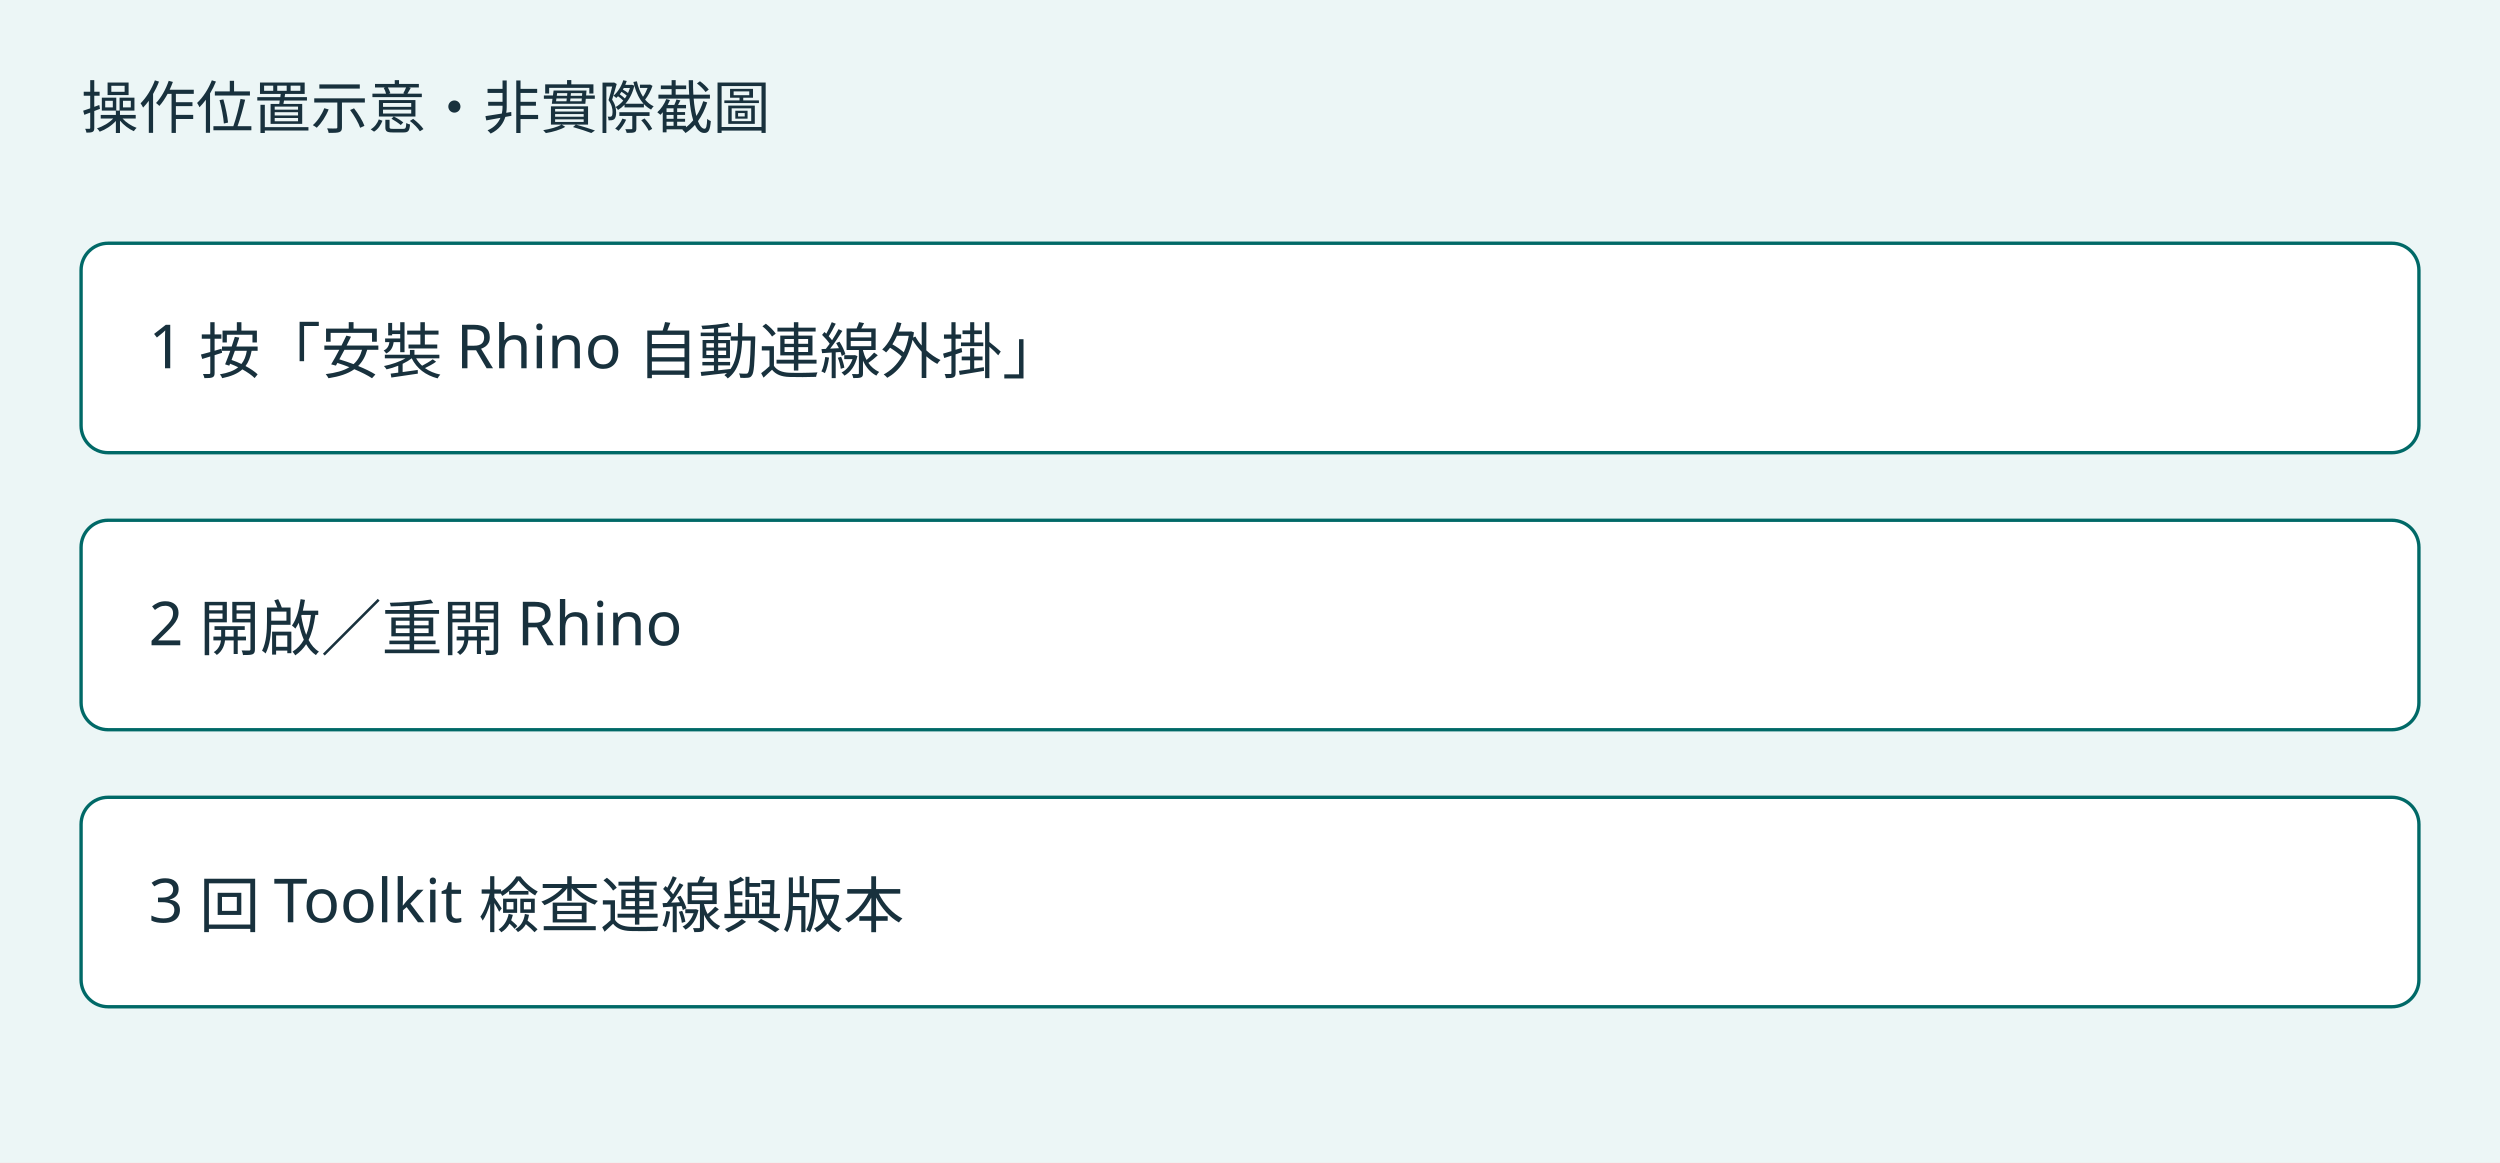
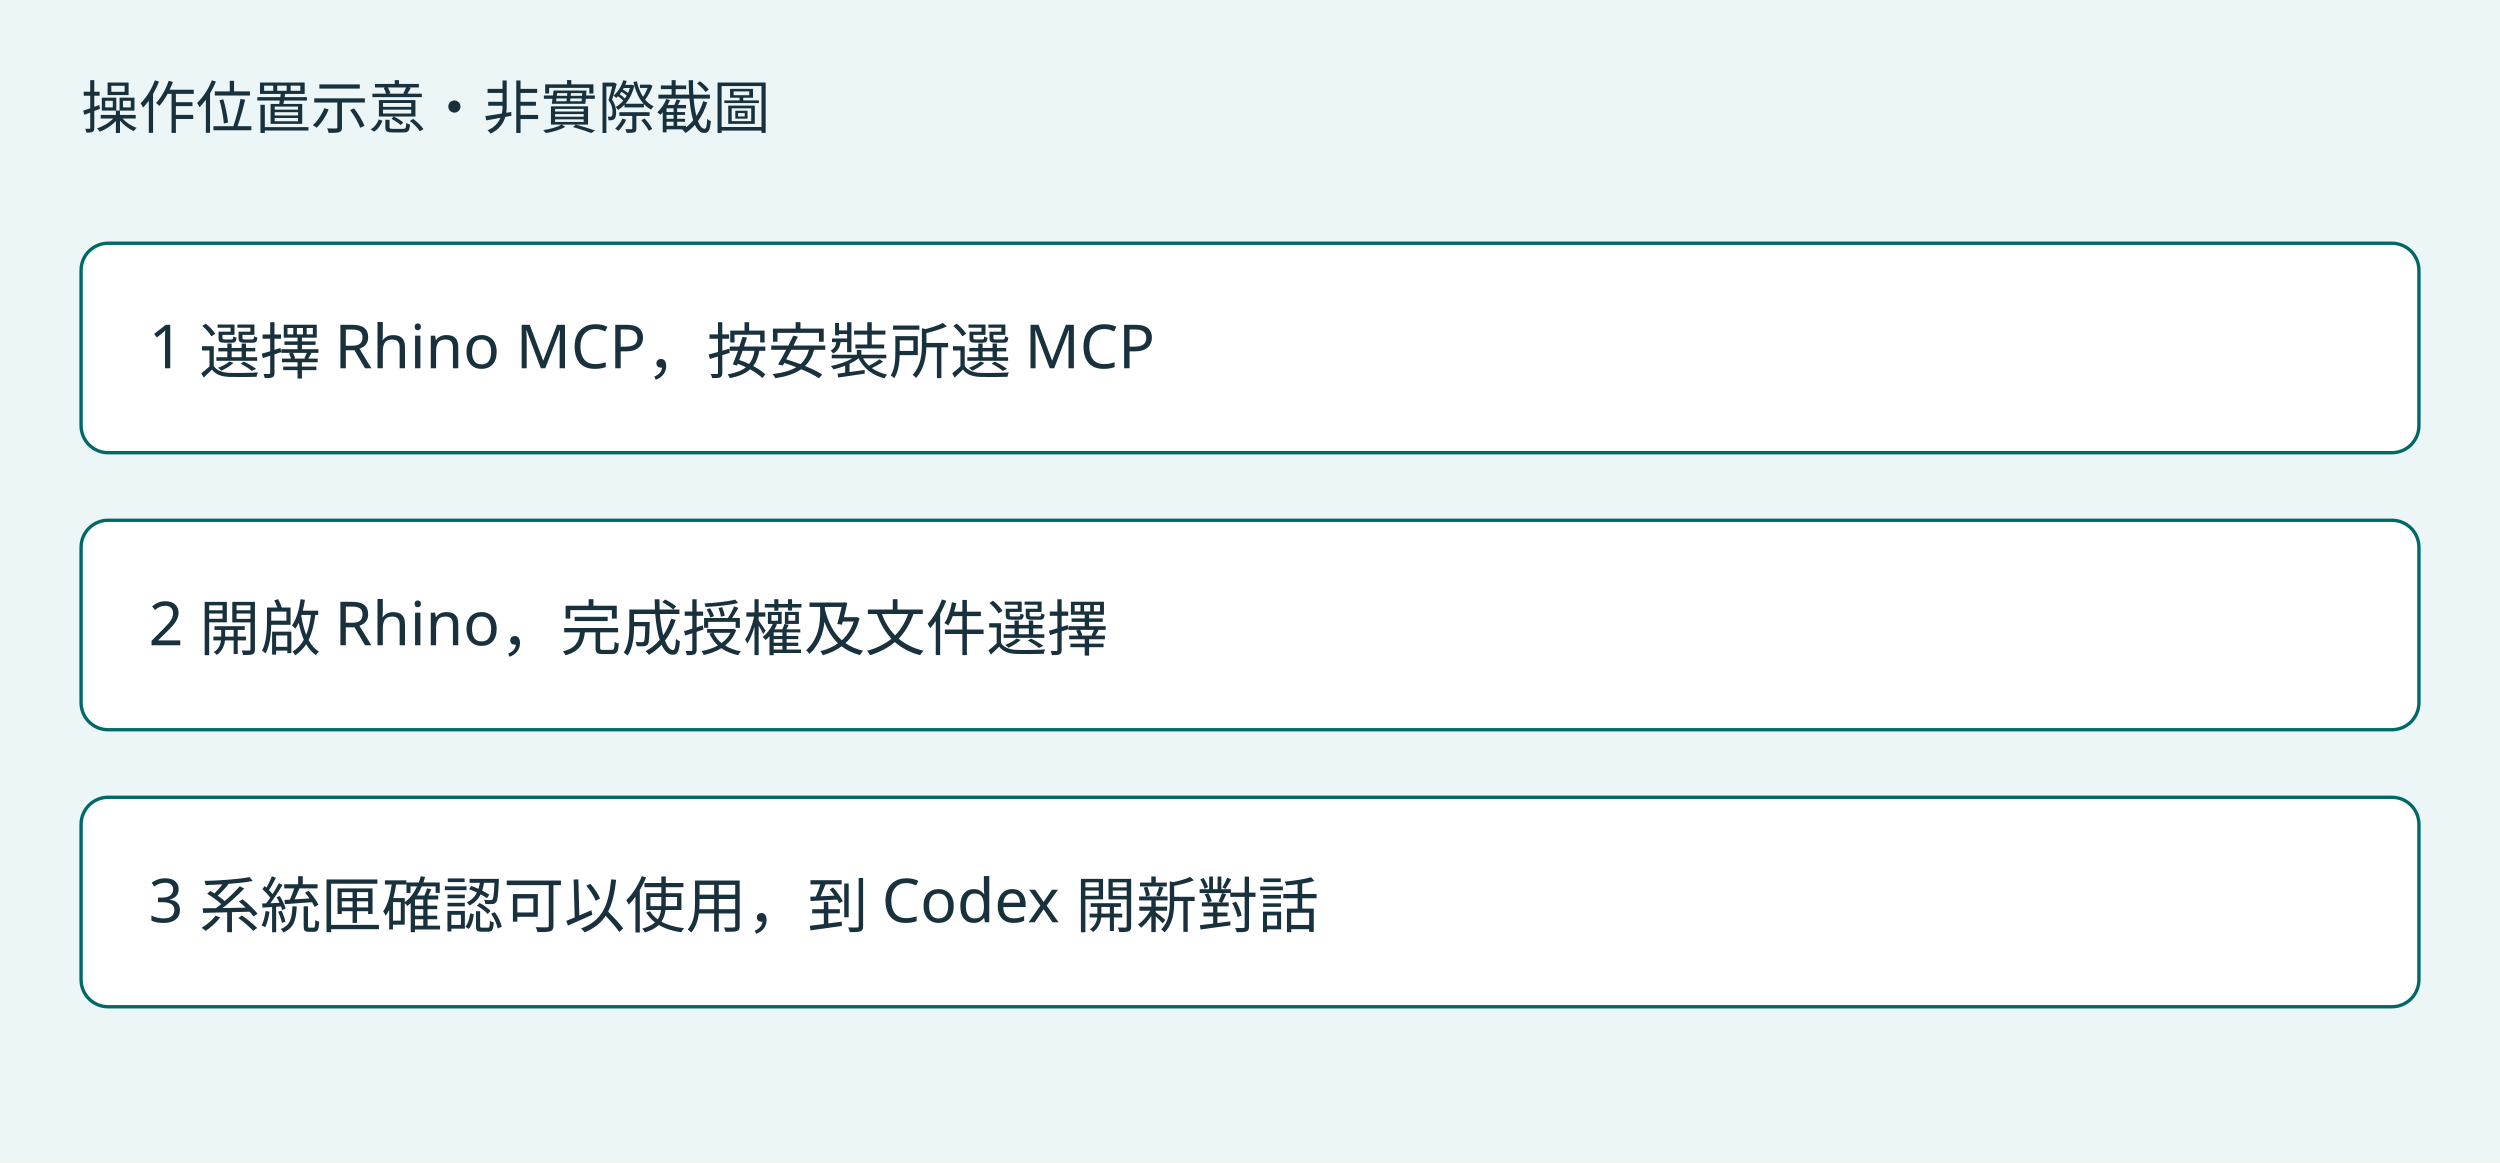
<svg xmlns="http://www.w3.org/2000/svg" width="740" height="344" viewBox="0 0 740 344">
  <rect width="740" height="344" fill="#ecf6f6" />
  <g font-family="Microsoft JhengHei, sans-serif" fill="#18313d">
    <text x="24" y="38" font-size="17">操作位置示意・非實際截圖</text>
    <rect x="24" y="72" width="692" height="62" rx="8" fill="white" stroke="#006967" />
-     <text x="44" y="109" font-size="18">1  按「安裝 Rhino 自動連線外掛」</text>
+     <text x="44" y="109" font-size="18">1  選擇 Rhino MCP，按安裝所選 MCP</text>
    <rect x="24" y="154" width="692" height="62" rx="8" fill="white" stroke="#006967" />
-     <text x="44" y="191" font-size="18">2  開啟／重開 Rhino</text>
+     <text x="44" y="191" font-size="18">2  開啟 Rhino，完成授權及文件選擇</text>
    <rect x="24" y="236" width="692" height="62" rx="8" fill="white" stroke="#006967" />
-     <text x="44" y="273" font-size="18">3  回 Toolkit 檢查連線與版本</text>
+     <text x="44" y="273" font-size="18">3  系統匣確認可以使用，到 Codex 開新對話</text>
  </g>
</svg>
